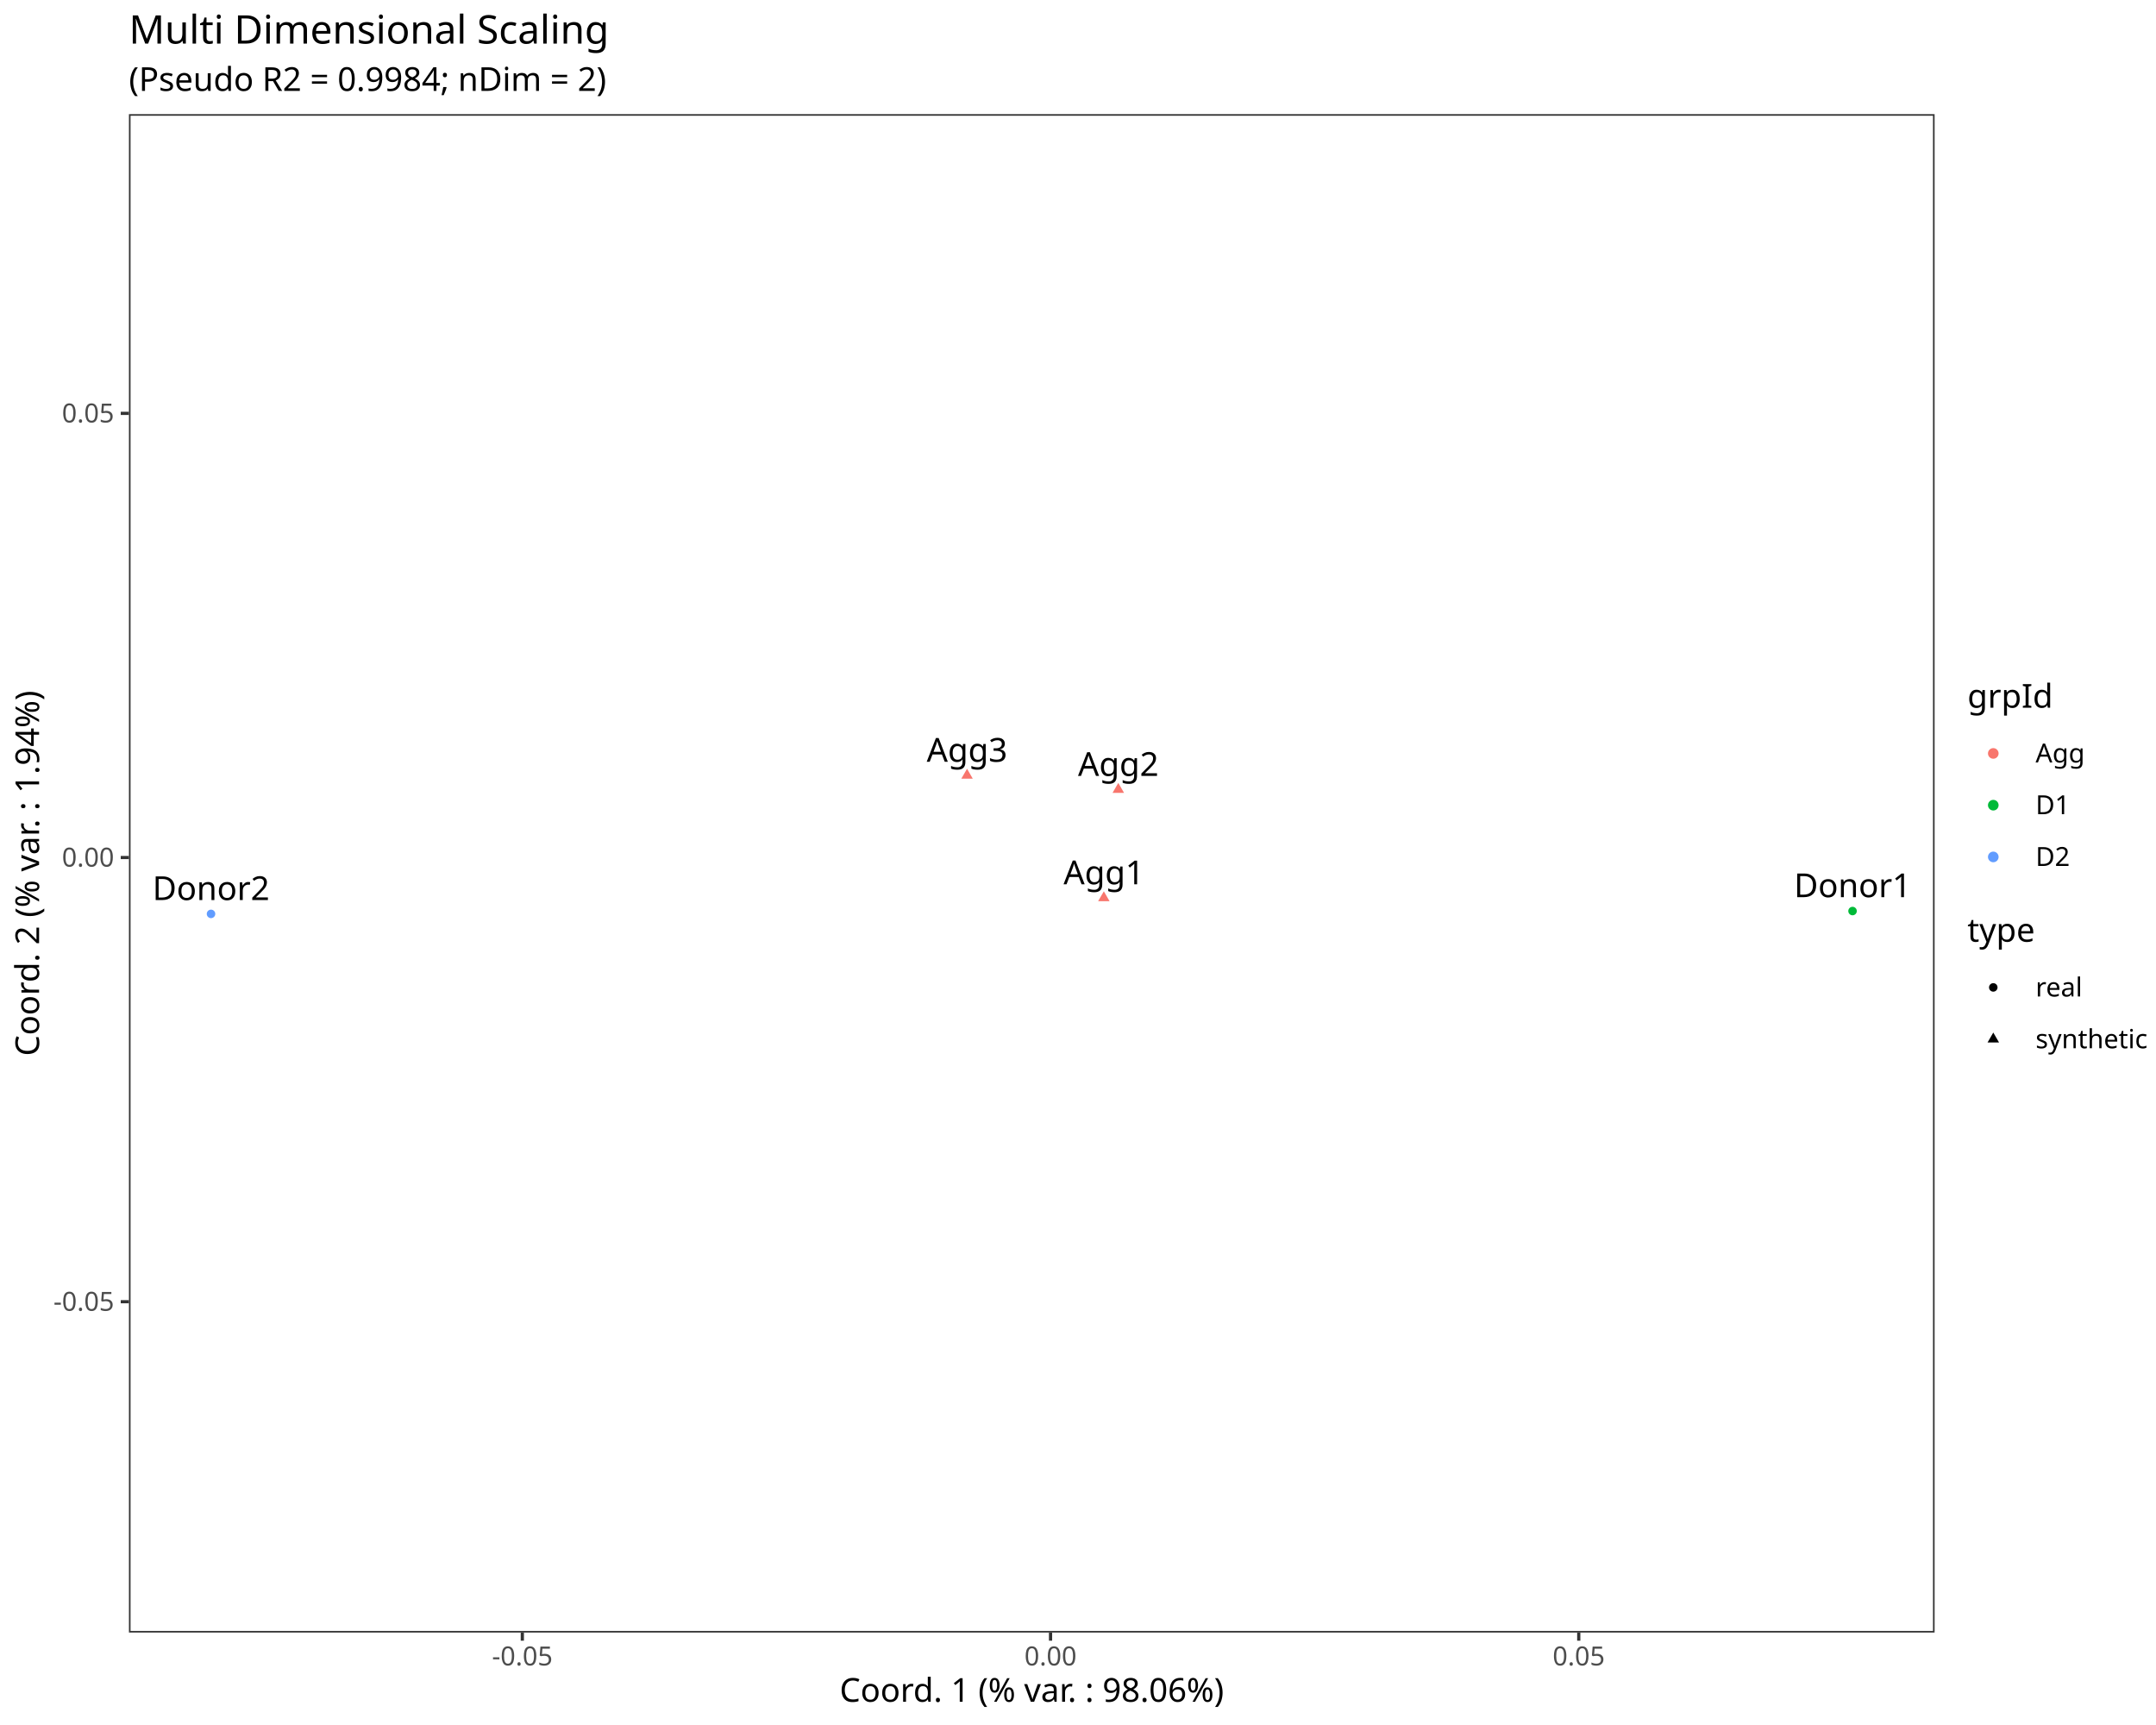
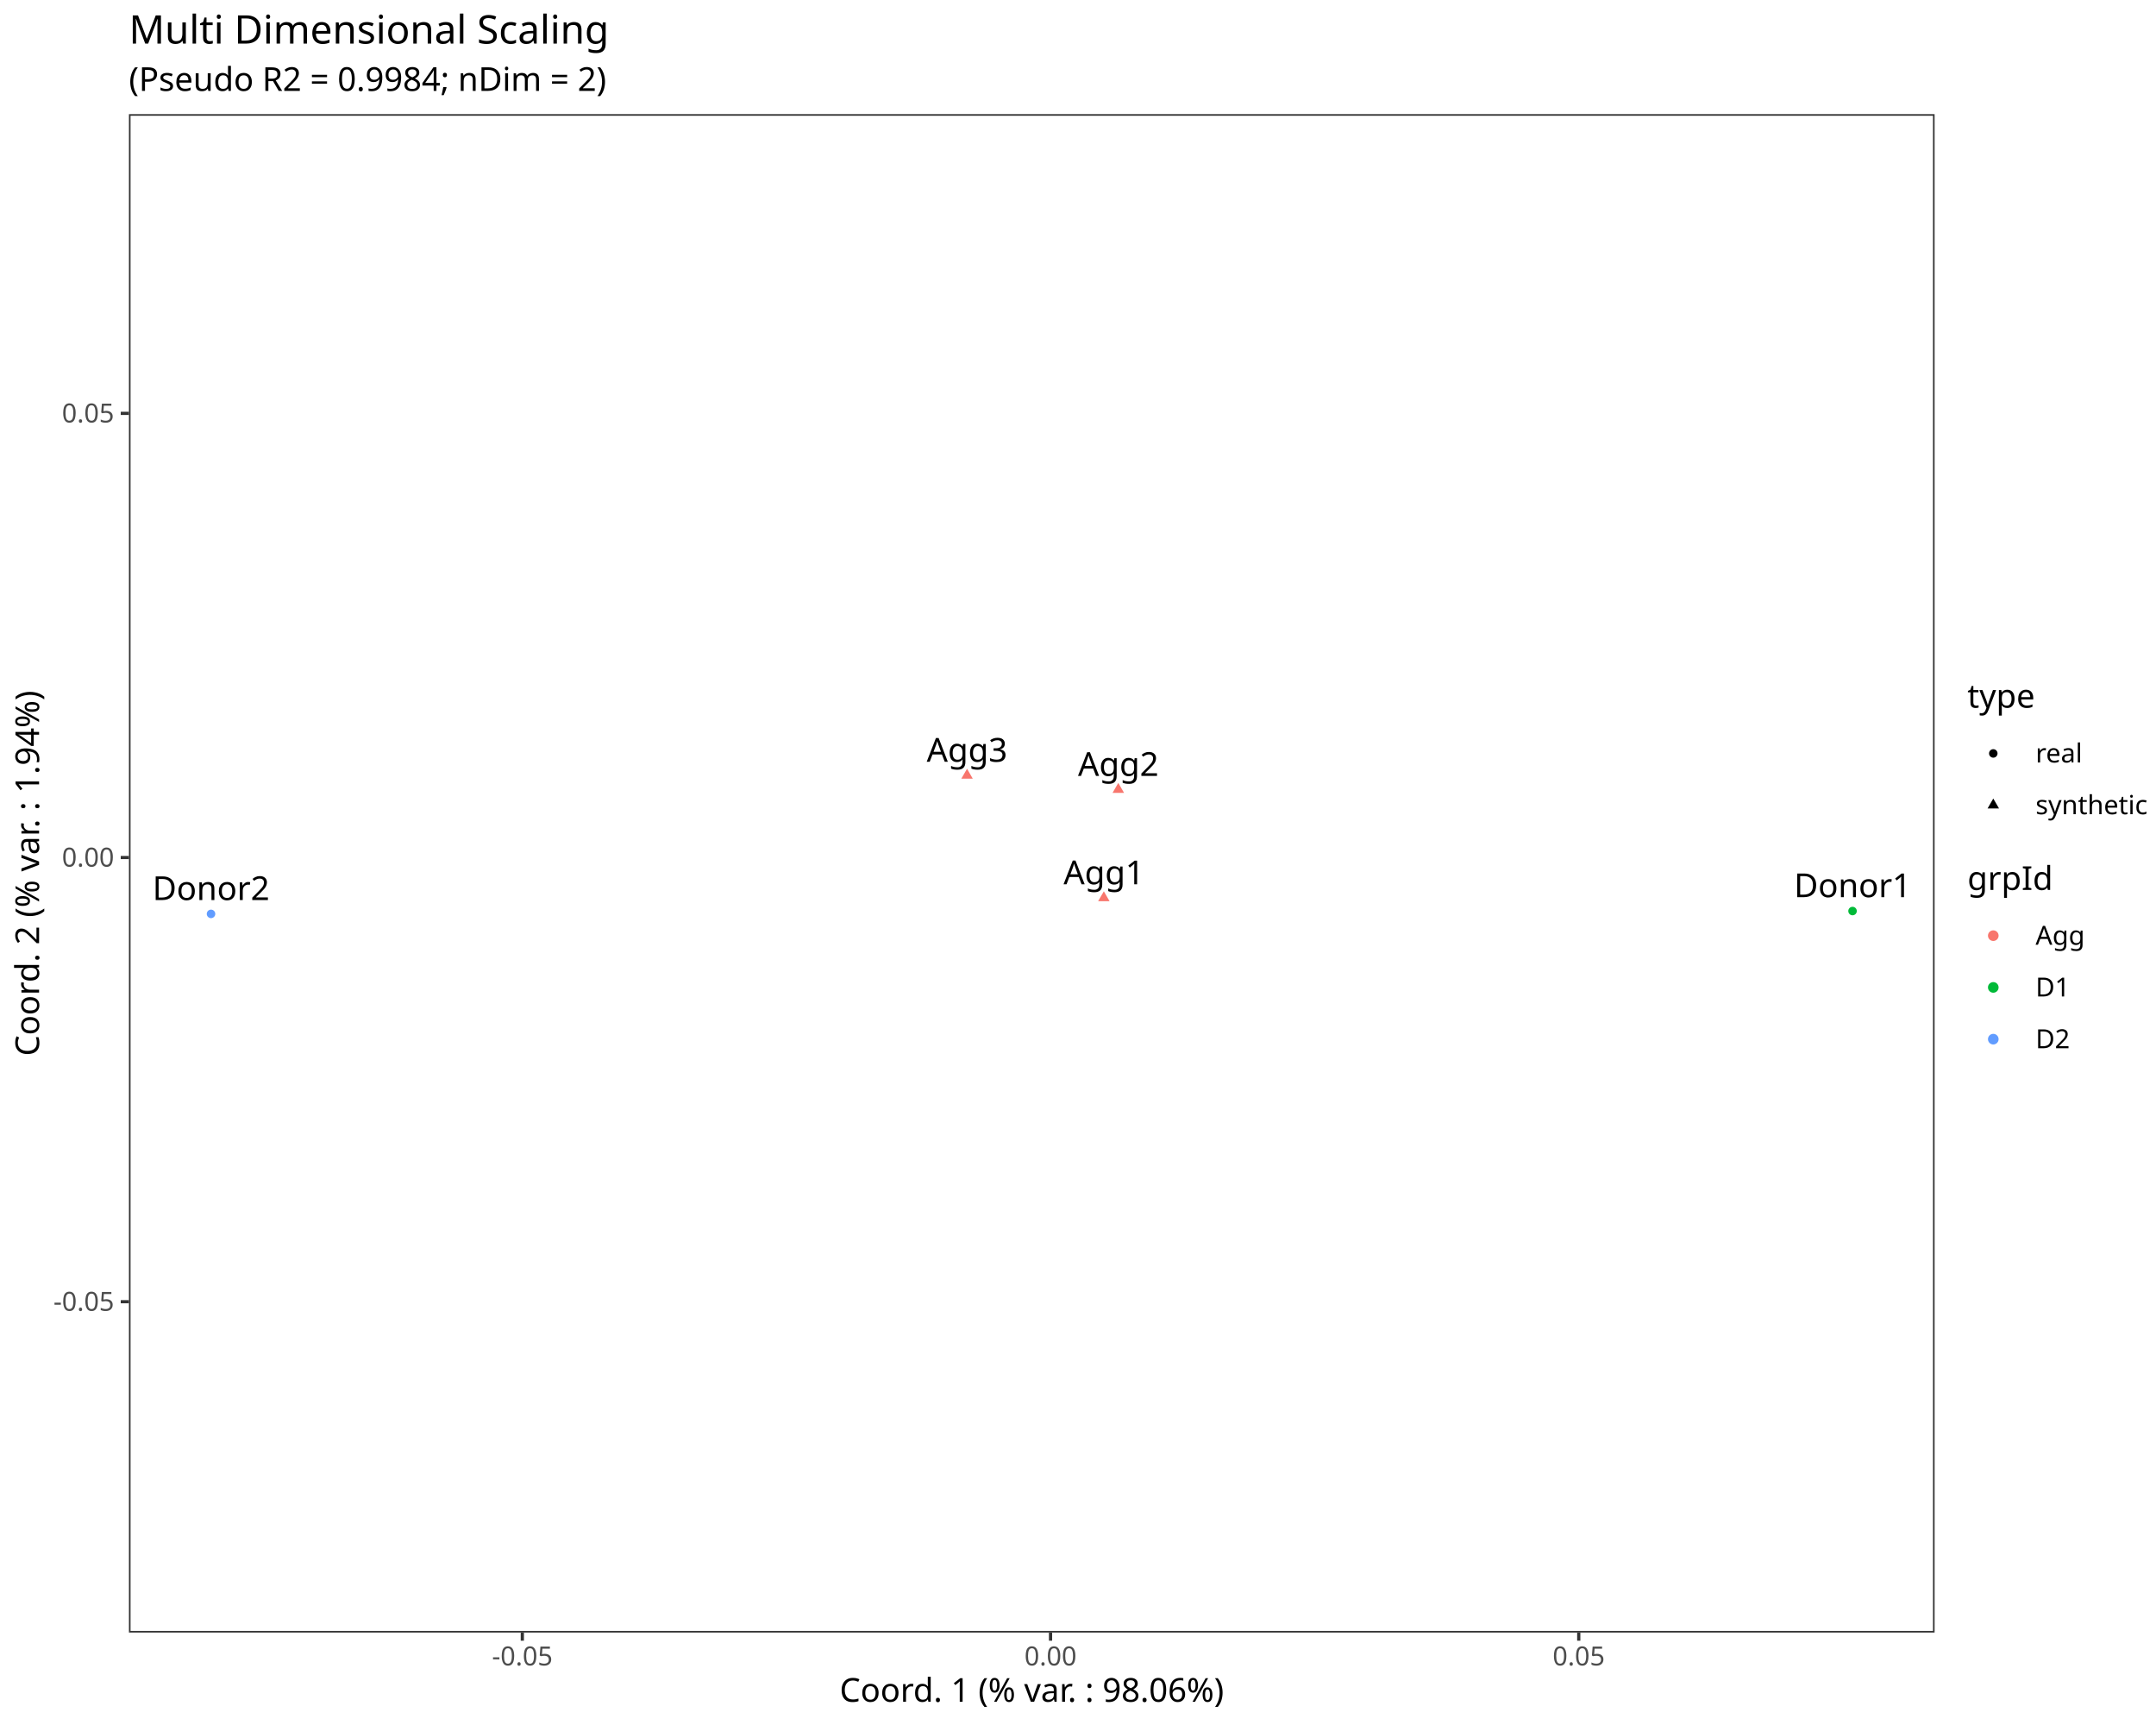
<svg xmlns="http://www.w3.org/2000/svg" class="svglite" data-engine-version="2.0" width="720.00pt" height="576.00pt" viewBox="0 0 720.00 576.00">
  <defs>
    <style type="text/css">
    .svglite line, .svglite polyline, .svglite polygon, .svglite path, .svglite rect, .svglite circle {
      fill: none;
      stroke: #000000;
      stroke-linecap: round;
      stroke-linejoin: round;
      stroke-miterlimit: 10.00;
    }
  </style>
  </defs>
  <rect width="100%" height="100%" style="stroke: none; fill: #FFFFFF;" />
  <defs>
    <clipPath id="cpMC4wMHw3MjAuMDB8MC4wMHw1NzYuMDA=">
      <rect x="0.00" y="0.00" width="720.00" height="576.00" />
    </clipPath>
  </defs>
  <g clip-path="url(#cpMC4wMHw3MjAuMDB8MC4wMHw1NzYuMDA=)">
    <rect x="0.00" y="0.00" width="720.00" height="576.00" style="stroke-width: 1.07; stroke: #FFFFFF; fill: #FFFFFF;" />
  </g>
  <defs>
    <clipPath id="cpNDMuMDZ8NjQ2LjA3fDM4LjEyfDU0NS4xMQ==">
      <rect x="43.06" y="38.12" width="603.00" height="507.00" />
    </clipPath>
  </defs>
  <g clip-path="url(#cpNDMuMDZ8NjQ2LjA3fDM4LjEyfDU0NS4xMQ==)">
    <rect x="43.06" y="38.12" width="603.00" height="507.00" style="stroke-width: 1.07; stroke: none; fill: #FFFFFF;" />
    <circle cx="618.66" cy="304.21" r="1.42" style="stroke-width: 0.71; stroke: none; fill: #00BA38;" />
    <circle cx="70.47" cy="305.16" r="1.42" style="stroke-width: 0.71; stroke: none; fill: #619CFF;" />
    <polygon points="368.63,297.61 370.54,300.92 366.72,300.92 " style="stroke-width: 0.71; stroke: none; fill: #F8766D;" />
    <polygon points="373.46,261.42 375.37,264.74 371.54,264.74 " style="stroke-width: 0.71; stroke: none; fill: #F8766D;" />
    <polygon points="322.95,256.69 324.86,260.01 321.03,260.01 " style="stroke-width: 0.71; stroke: none; fill: #F8766D;" />
    <text x="618.67" y="299.58" text-anchor="middle" style="font-size: 11.04px; font-family: sans;" textLength="36.21px" lengthAdjust="spacingAndGlyphs">Donor1</text>
    <text x="70.47" y="300.54" text-anchor="middle" style="font-size: 11.04px; font-family: sans;" textLength="36.21px" lengthAdjust="spacingAndGlyphs">Donor2</text>
    <text x="368.65" y="295.27" text-anchor="middle" style="font-size: 11.04px; font-family: sans;" textLength="25.79px" lengthAdjust="spacingAndGlyphs">Agg1</text>
    <text x="373.47" y="259.09" text-anchor="middle" style="font-size: 11.04px; font-family: sans;" textLength="25.79px" lengthAdjust="spacingAndGlyphs">Agg2</text>
    <text x="322.95" y="254.36" text-anchor="middle" style="font-size: 11.04px; font-family: sans;" textLength="25.79px" lengthAdjust="spacingAndGlyphs">Agg3</text>
    <rect x="43.06" y="38.12" width="603.00" height="507.00" style="stroke-width: 1.07; stroke: #333333;" />
  </g>
  <g clip-path="url(#cpMC4wMHw3MjAuMDB8MC4wMHw1NzYuMDA=)">
    <text x="38.13" y="437.68" text-anchor="end" style="font-size: 8.80px; fill: #4D4D4D; font-family: sans;" textLength="20.06px" lengthAdjust="spacingAndGlyphs">-0.05</text>
    <text x="38.13" y="289.37" text-anchor="end" style="font-size: 8.80px; fill: #4D4D4D; font-family: sans;" textLength="17.13px" lengthAdjust="spacingAndGlyphs">0.00</text>
    <text x="38.13" y="141.06" text-anchor="end" style="font-size: 8.80px; fill: #4D4D4D; font-family: sans;" textLength="17.13px" lengthAdjust="spacingAndGlyphs">0.05</text>
    <polyline points="40.32,434.66 43.06,434.66 " style="stroke-width: 1.07; stroke: #333333; stroke-linecap: butt;" />
    <polyline points="40.32,286.34 43.06,286.34 " style="stroke-width: 1.07; stroke: #333333; stroke-linecap: butt;" />
    <polyline points="40.32,138.03 43.06,138.03 " style="stroke-width: 1.07; stroke: #333333; stroke-linecap: butt;" />
    <polyline points="174.43,547.85 174.43,545.11 " style="stroke-width: 1.07; stroke: #333333; stroke-linecap: butt;" />
    <polyline points="350.83,547.85 350.83,545.11 " style="stroke-width: 1.07; stroke: #333333; stroke-linecap: butt;" />
    <polyline points="527.23,547.85 527.23,545.11 " style="stroke-width: 1.07; stroke: #333333; stroke-linecap: butt;" />
    <text x="174.43" y="556.10" text-anchor="middle" style="font-size: 8.80px; fill: #4D4D4D; font-family: sans;" textLength="20.06px" lengthAdjust="spacingAndGlyphs">-0.05</text>
    <text x="350.83" y="556.10" text-anchor="middle" style="font-size: 8.80px; fill: #4D4D4D; font-family: sans;" textLength="17.13px" lengthAdjust="spacingAndGlyphs">0.00</text>
    <text x="527.23" y="556.10" text-anchor="middle" style="font-size: 8.80px; fill: #4D4D4D; font-family: sans;" textLength="17.13px" lengthAdjust="spacingAndGlyphs">0.05</text>
    <text x="344.56" y="568.24" text-anchor="middle" style="font-size: 11.00px; font-family: sans;" textLength="130.23px" lengthAdjust="spacingAndGlyphs">Coord. 1 (% var. : 98.06%)</text>
    <text transform="translate(13.05,291.61) rotate(-90)" text-anchor="middle" style="font-size: 11.00px; font-family: sans;" textLength="124.11px" lengthAdjust="spacingAndGlyphs">Coord. 2 (% var. : 1.94%)</text>
-     <rect x="657.02" y="227.60" width="38.42" height="67.17" style="stroke-width: 1.07; stroke: none; fill: #FFFFFF;" />
-     <text x="657.02" y="236.31" style="font-size: 11.00px; font-family: sans;" textLength="25.07px" lengthAdjust="spacingAndGlyphs">grpId</text>
+     <rect x="657.02" y="227.60" width="57.50" height="49.89" style="stroke-width: 1.07; stroke: none; fill: #FFFFFF;" />
+     <text x="657.02" y="236.31" style="font-size: 11.00px; font-family: sans;" textLength="20.80px" lengthAdjust="spacingAndGlyphs">type</text>
    <rect x="657.02" y="242.94" width="17.28" height="17.28" style="stroke-width: 1.07; stroke: none; fill: #FFFFFF;" />
-     <circle cx="665.66" cy="251.58" r="1.42" style="stroke-width: 0.71; stroke: #F8766D; fill: #F8766D;" />
+     <circle cx="665.66" cy="251.58" r="1.42" style="stroke-width: 0.71; stroke: none; fill: #000000;" />
    <rect x="657.02" y="260.22" width="17.28" height="17.28" style="stroke-width: 1.07; stroke: none; fill: #FFFFFF;" />
-     <circle cx="665.66" cy="268.86" r="1.42" style="stroke-width: 0.71; stroke: #00BA38; fill: #00BA38;" />
-     <rect x="657.02" y="277.50" width="17.28" height="17.28" style="stroke-width: 1.07; stroke: none; fill: #FFFFFF;" />
-     <circle cx="665.66" cy="286.14" r="1.42" style="stroke-width: 0.71; stroke: #619CFF; fill: #619CFF;" />
-     <text x="679.78" y="254.60" style="font-size: 8.80px; font-family: sans;" textLength="15.66px" lengthAdjust="spacingAndGlyphs">Agg</text>
-     <text x="679.78" y="271.88" style="font-size: 8.80px; font-family: sans;" textLength="11.25px" lengthAdjust="spacingAndGlyphs">D1</text>
-     <text x="679.78" y="289.16" style="font-size: 8.80px; font-family: sans;" textLength="11.25px" lengthAdjust="spacingAndGlyphs">D2</text>
-     <rect x="657.02" y="305.73" width="57.50" height="49.89" style="stroke-width: 1.07; stroke: none; fill: #FFFFFF;" />
-     <text x="657.02" y="314.45" style="font-size: 11.00px; font-family: sans;" textLength="20.80px" lengthAdjust="spacingAndGlyphs">type</text>
+     <polygon points="665.66,266.64 667.58,269.96 663.75,269.96 " style="stroke-width: 0.71; stroke: none; fill: #000000;" />
+     <text x="679.78" y="254.60" style="font-size: 8.80px; font-family: sans;" textLength="14.67px" lengthAdjust="spacingAndGlyphs">real</text>
+     <text x="679.78" y="271.88" style="font-size: 8.80px; font-family: sans;" textLength="34.74px" lengthAdjust="spacingAndGlyphs">synthetic</text>
+     <rect x="657.02" y="288.45" width="38.42" height="67.17" style="stroke-width: 1.07; stroke: none; fill: #FFFFFF;" />
+     <text x="657.02" y="297.17" style="font-size: 11.00px; font-family: sans;" textLength="25.07px" lengthAdjust="spacingAndGlyphs">grpId</text>
+     <rect x="657.02" y="303.79" width="17.28" height="17.28" style="stroke-width: 1.07; stroke: none; fill: #FFFFFF;" />
+     <circle cx="665.66" cy="312.43" r="1.42" style="stroke-width: 0.71; stroke: #F8766D; fill: #F8766D;" />
    <rect x="657.02" y="321.07" width="17.28" height="17.28" style="stroke-width: 1.07; stroke: none; fill: #FFFFFF;" />
-     <circle cx="665.66" cy="329.71" r="1.42" style="stroke-width: 0.71; stroke: none; fill: #000000;" />
+     <circle cx="665.66" cy="329.71" r="1.42" style="stroke-width: 0.71; stroke: #00BA38; fill: #00BA38;" />
    <rect x="657.02" y="338.35" width="17.28" height="17.28" style="stroke-width: 1.07; stroke: none; fill: #FFFFFF;" />
-     <polygon points="665.66,344.78 667.58,348.09 663.75,348.09 " style="stroke-width: 0.71; stroke: none; fill: #000000;" />
-     <text x="679.78" y="332.74" style="font-size: 8.80px; font-family: sans;" textLength="14.67px" lengthAdjust="spacingAndGlyphs">real</text>
-     <text x="679.78" y="350.02" style="font-size: 8.80px; font-family: sans;" textLength="34.74px" lengthAdjust="spacingAndGlyphs">synthetic</text>
+     <circle cx="665.66" cy="346.99" r="1.42" style="stroke-width: 0.71; stroke: #619CFF; fill: #619CFF;" />
+     <text x="679.78" y="315.46" style="font-size: 8.80px; font-family: sans;" textLength="15.66px" lengthAdjust="spacingAndGlyphs">Agg</text>
+     <text x="679.78" y="332.74" style="font-size: 8.80px; font-family: sans;" textLength="11.25px" lengthAdjust="spacingAndGlyphs">D1</text>
+     <text x="679.78" y="350.02" style="font-size: 8.80px; font-family: sans;" textLength="11.25px" lengthAdjust="spacingAndGlyphs">D2</text>
    <text x="43.06" y="30.35" style="font-size: 11.00px; font-family: sans;" textLength="158.39px" lengthAdjust="spacingAndGlyphs">(Pseudo R2 = 0.9984; nDim = 2)</text>
    <text x="43.06" y="14.56" style="font-size: 13.20px; font-family: sans;" textLength="151.15px" lengthAdjust="spacingAndGlyphs">Multi Dimensional Scaling</text>
  </g>
</svg>
